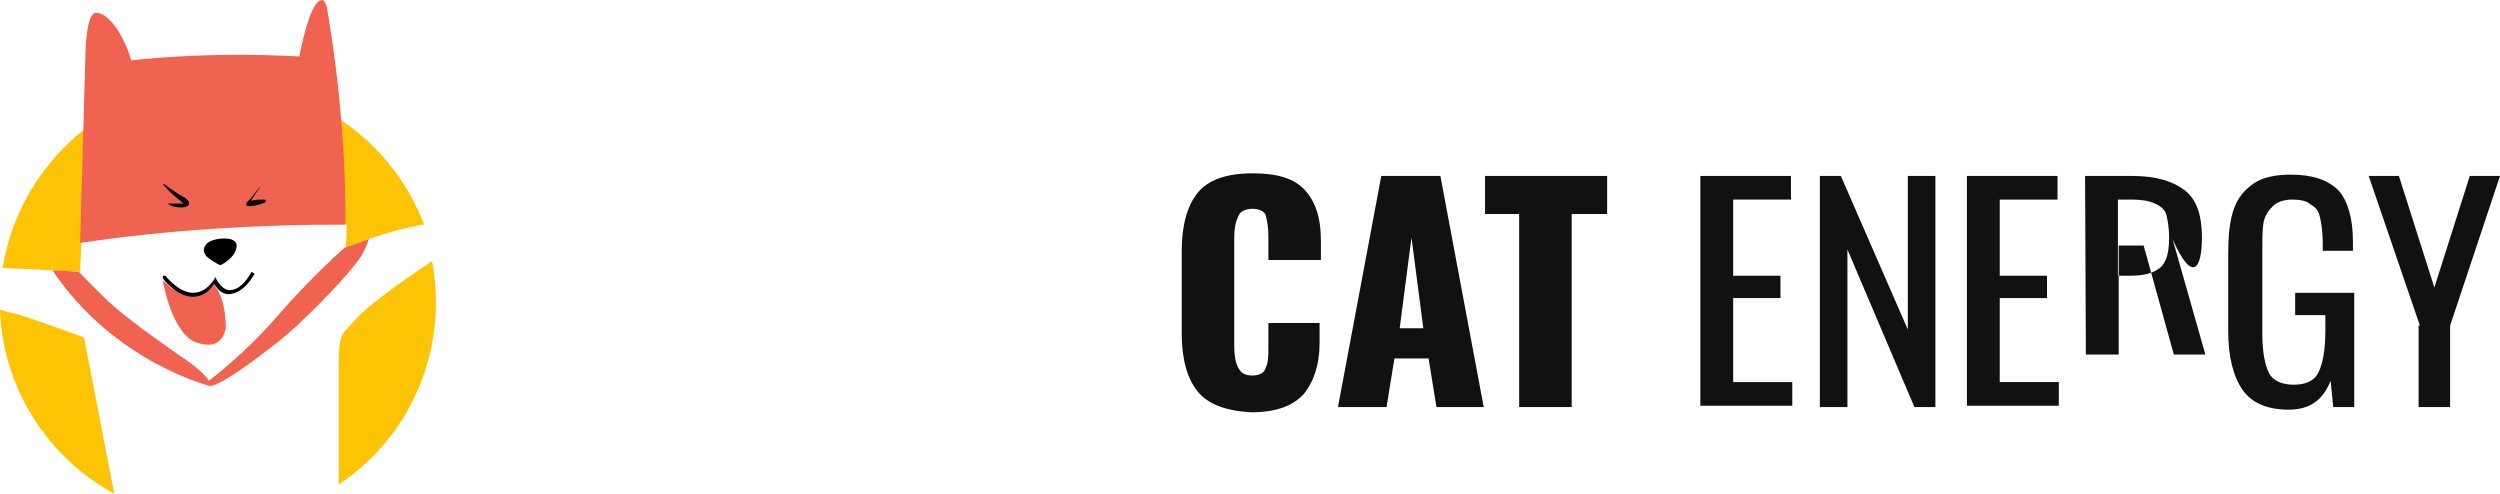
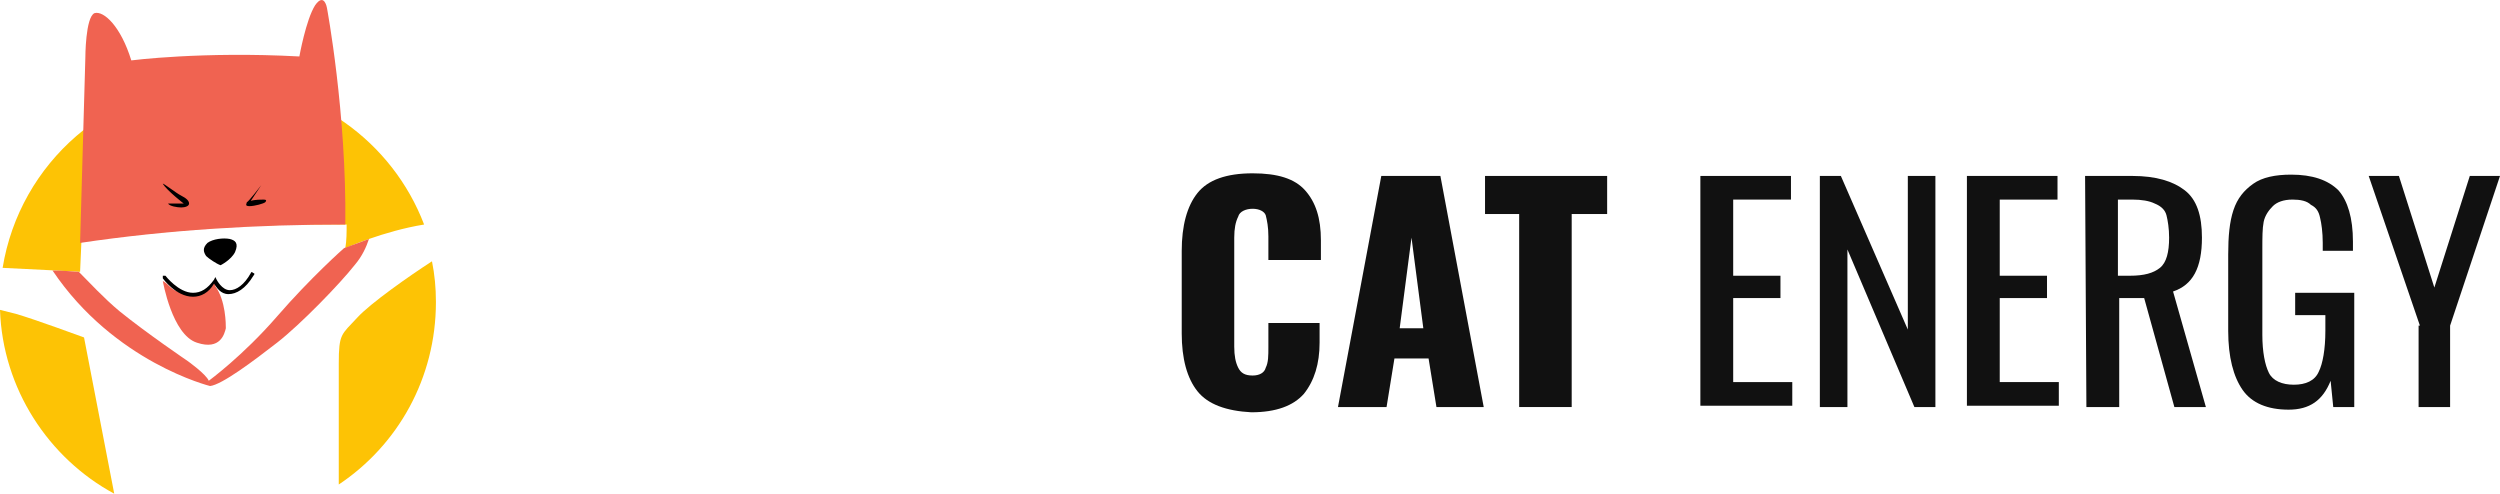
- <svg xmlns="http://www.w3.org/2000/svg" version="1.1" id="Layer_1" x="0px" y="0px" viewBox="0 0 190.4 37.6" style="enable-background: new 0 0 190.4 37.6;" xml:space="preserve">
+ <svg xmlns="http://www.w3.org/2000/svg" version="1.1" id="Layer_1" x="0px" y="0px" viewBox="0 0 190.4 37.6" style="enable-background:new 0 0 190.4 37.6;" xml:space="preserve">
  <style type="text/css">
- .st0{fill:#FDC305;}
- .st1{fill:#F06351;}
- .st2{fill:#111111;}
+ .st0 {
+   fill: #fdc305;
+ }
+ 
+ .st1 {
+   fill: #f06351;
+ }
+ 
+ .st2 {
+   fill: #111111;
+ }
</style>
  <g>
    <path class="st0" d="M6.1,20.7l0.1-2.3c6.7-0.9,13.4-1.4,20.2-1.3c0,0.6,0,1.2-0.1,1.8c0,0,2.9-1.3,6-1.8 c-2.4-6.3-8.5-10.8-15.6-10.8c-8.3,0-15.2,6.1-16.5,14.1C2.4,20.5,6.1,20.7,6.1,20.7z" />
    <path class="st0" d="M27.2,24.2c-1.2,1.3-1.4,1.2-1.4,3.5c0,0.9,0,4.9,0,9.2c4.5-3,7.4-8.1,7.4-13.9c0-1.1-0.1-2.1-0.3-3.1 C31.2,21,28.2,23.1,27.2,24.2z" />
    <path class="st0" d="M6.4,25.7c0,0-3.8-1.4-5.2-1.8c-0.4-0.1-0.8-0.2-1.2-0.3c0.2,6,3.7,11.3,8.7,14L6.4,25.7z" />
  </g>
  <path class="st1" d="M26.3,17.1c0.1-8.5-1.4-16.5-1.4-16.5S24.7-0.6,24,0.4c-0.7,1.1-1.2,3.9-1.2,3.9C15.4,3.9,10,4.6,10,4.6 C9.2,2,7.9,0.8,7.2,1C6.5,1.3,6.5,4.4,6.5,4.4L6.1,18.5C12.8,17.5,19.6,17.1,26.3,17.1z" />
  <path d="M12.4,14c0-0.1,1,0.7,1.4,0.9s0.6,0.4,0.6,0.6c0,0.2-0.3,0.3-0.6,0.3s-0.9-0.1-1-0.3c0,0,0.6,0,0.9,0H14 C14.1,15.6,12.7,14.5,12.4,14z" />
  <path d="M19.9,14.1c0,0-1,1.3-1.1,1.3c0,0.1-0.2,0.3,0.2,0.3s1.1-0.2,1.2-0.3s0.1-0.2-0.1-0.2s-0.7,0-1,0.1L19.9,14.1 C19.9,14.1,20,14,19.9,14.1z" />
  <path d="M16.8,20.2c0,0,0.8-0.4,1.1-1c0.3-0.7,0-0.9-0.4-1c-0.5-0.1-1.3,0-1.7,0.3c-0.4,0.4-0.3,0.7-0.1,1 C15.9,19.7,16.5,20.1,16.8,20.2z" />
  <path class="st1" d="M16.3,21.5c0,0-0.2,0.4-0.5,0.6c-0.2,0.2-0.6,0.4-1,0.4c-0.6,0-1.1-0.2-1.5-0.4c-0.2-0.1-0.4-0.3-0.5-0.4 c-0.2-0.2-0.4-0.3-0.4-0.3s0.7,4.1,2.6,4.7c1.8,0.6,2.1-0.7,2.2-1.1c0-0.3,0-2.1-0.8-3.2C16.5,21.4,16.4,21.6,16.3,21.5z" />
  <g>
-     <path d="M14.7,22.6L14.7,22.6c-1.3,0-2.3-1.4-2.3-1.4c0-0.1,0-0.2,0-0.2c0.1,0,0.2,0,0.2,0s1,1.3,2.1,1.3l0,0c0.6,0,1.1-0.3,1.6-1 l0.1-0.2l0.1,0.2c0,0,0.4,0.8,1,0.8c0.5,0,1.1-0.4,1.6-1.3c0-0.1,0.1-0.1,0.2,0c0.1,0,0.1,0.1,0,0.2c-0.6,1-1.3,1.4-1.9,1.4 s-0.9-0.5-1.1-0.8C15.9,22.3,15.3,22.6,14.7,22.6z" />
+     <path d="M14.7,22.6L14.7,22.6c-1.3,0-2.3-1.4-2.3-1.4c0-0.1,0-0.2,0-0.2c0.1,0,0.2,0,0.2,0s1,1.3,2.1,1.3l0,0c0.6,0,1.1-0.3,1.6-1   l0.1-0.2l0.1,0.2c0,0,0.4,0.8,1,0.8c0.5,0,1.1-0.4,1.6-1.3c0-0.1,0.1-0.1,0.2,0c0.1,0,0.1,0.1,0,0.2c-0.6,1-1.3,1.4-1.9,1.4   s-0.9-0.5-1.1-0.8C15.9,22.3,15.3,22.6,14.7,22.6z" />
  </g>
  <path class="st1" d="M26.2,18.9c0,0-2.5,2.2-5.1,5.2S15.9,29,15.9,29c-0.2-0.5-1.6-1.5-1.6-1.5s-3.1-2.1-5.2-3.8 c-1.2-1-2.3-2.2-3.1-3c-0.3,0-1.1-0.1-2-0.1c4.7,7,12,8.8,12,8.8c0.9-0.1,3.3-1.9,5.1-3.3c1.8-1.4,4.8-4.5,5.9-5.9 c0.6-0.7,0.9-1.4,1.1-2C27,18.6,26.2,18.9,26.2,18.9z" />
  <g transform="matrix(1, 0, 0, 1, 90, 10.2)">
-     <path class="st2" d="M1.2,19.6c-0.8-1-1.2-2.5-1.2-4.4V8.9C0,7,0.4,5.5,1.2,4.5S3.4,3,5.4,3c1.9,0,3.2,0.4,4,1.3 c0.8,0.9,1.2,2.1,1.2,3.8v1.5h-4V7.8c0-0.7-0.1-1.2-0.2-1.6c-0.1-0.3-0.5-0.5-1-0.5s-1,0.2-1.1,0.6C4.1,6.7,4,7.2,4,7.9v8.3 c0,0.7,0.1,1.2,0.3,1.6c0.2,0.4,0.5,0.6,1.1,0.6c0.5,0,0.9-0.2,1-0.6c0.2-0.4,0.2-0.9,0.2-1.6v-1.8h3.9v1.5c0,1.6-0.4,2.9-1.2,3.9 c-0.8,0.9-2.1,1.4-4,1.4C3.4,21.1,2,20.6,1.2,19.6z" />
+     <path class="st2" d="M1.2,19.6c-0.8-1-1.2-2.5-1.2-4.4V8.9C0,7,0.4,5.5,1.2,4.5S3.4,3,5.4,3c1.9,0,3.2,0.4,4,1.3   c0.8,0.9,1.2,2.1,1.2,3.8v1.5h-4V7.8c0-0.7-0.1-1.2-0.2-1.6c-0.1-0.3-0.5-0.5-1-0.5s-1,0.2-1.1,0.6C4.1,6.7,4,7.2,4,7.9v8.3   c0,0.7,0.1,1.2,0.3,1.6c0.2,0.4,0.5,0.6,1.1,0.6c0.5,0,0.9-0.2,1-0.6c0.2-0.4,0.2-0.9,0.2-1.6v-1.8h3.9v1.5c0,1.6-0.4,2.9-1.2,3.9   c-0.8,0.9-2.1,1.4-4,1.4C3.4,21.1,2,20.6,1.2,19.6z" />
    <path class="st2" d="M15.2,3.2h4.5L23,20.8h-3.6l-0.6-3.7h-2.6l-0.6,3.7h-3.7L15.2,3.2z M18.4,14.8l-0.9-6.9l-0.9,6.9H18.4z" />
    <path class="st2" d="M25.8,6.1h-2.7V3.2h9.3v2.9h-2.7v14.7h-4V6.1H25.8z" />
    <path class="st2" d="M39.5,3.2h6.9V5H42v5.8h3.6v1.7H42v6.4h4.5v1.8h-7V3.2z" />
    <path class="st2" d="M48.5,3.2h1.7l5.1,11.7V3.2h2.1v17.6h-1.6l-5.1-12v12h-2.1V3.2H48.5z" />
    <path class="st2" d="M59.8,3.2h6.9V5h-4.4v5.8h3.6v1.7h-3.6v6.4h4.5v1.8h-7C59.8,20.7,59.8,3.2,59.8,3.2z" />
-     <path class="st2" d="M68.8,3.2h3.6c1.8,0,3.1,0.4,4,1.1s1.3,1.9,1.3,3.6c0,2.3-0.7,3.6-2.24.1l2.5,8.8h-2.4l-2.3-8.3h-1.9v8.3 h-2.5L68.8,3.2L68.8,3.2z M72.2,10.8c1.1,0,1.8-0.2,2.3-0.6C75,9.8,75.2,9,75.2,7.9c0-0.7-0.1-1.3-0.2-1.7s-0.4-0.7-0.9-0.9 c-0.4-0.2-1-0.3-1.7-0.3h-1.1v5.8C71.3,10.8,72.2,10.8,72.2,10.8z" />
-     <path class="st2" d="M80.8,19.5c-0.7-1-1.1-2.5-1.1-4.5V9.2c0-1.4,0.1-2.5,0.4-3.4s0.8-1.5,1.5-2s1.7-0.7,2.9-0.7 c1.6,0,2.8,0.4,3.6,1.2c0.7,0.8,1.1,2.1,1.1,3.9v0.7h-2.3V8.3c0-0.8-0.1-1.5-0.2-1.9c-0.1-0.5-0.3-0.8-0.7-1 C85.7,5.1,85.2,5,84.6,5c-0.7,0-1.2,0.2-1.5,0.5s-0.6,0.7-0.7,1.2s-0.1,1.2-0.1,2.1v6.5c0,1.3,0.2,2.3,0.5,2.9s1,0.9,1.9,0.9 s1.6-0.3,1.9-1c0.3-0.6,0.5-1.7,0.5-3.1v-1.2h-2.3v-1.7h4.5v8.7h-1.6l-0.2-2c-0.6,1.5-1.6,2.2-3.2,2.2C82.7,21,81.5,20.5,80.8,19.5 z" />
+     <path class="st2" d="M68.8,3.2h3.6c1.8,0,3.1,0.4,4,1.1s1.3,1.9,1.3,3.6c0,2.3-0.7,3.6-2.2,4.1l2.5,8.8h-2.4l-2.3-8.3h-1.9v8.3   h-2.5L68.8,3.2L68.8,3.2z M72.2,10.8c1.1,0,1.8-0.2,2.3-0.6C75,9.8,75.2,9,75.2,7.9c0-0.7-0.1-1.3-0.2-1.7s-0.4-0.7-0.9-0.9   c-0.4-0.2-1-0.3-1.7-0.3h-1.1v5.8C71.3,10.8,72.2,10.8,72.2,10.8z" />
+     <path class="st2" d="M80.8,19.5c-0.7-1-1.1-2.5-1.1-4.5V9.2c0-1.4,0.1-2.5,0.4-3.4s0.8-1.5,1.5-2s1.7-0.7,2.9-0.7   c1.6,0,2.8,0.4,3.6,1.2c0.7,0.8,1.1,2.1,1.1,3.9v0.7h-2.3V8.3c0-0.8-0.1-1.5-0.2-1.9c-0.1-0.5-0.3-0.8-0.7-1   C85.7,5.1,85.2,5,84.6,5c-0.7,0-1.2,0.2-1.5,0.5s-0.6,0.7-0.7,1.2s-0.1,1.2-0.1,2.1v6.5c0,1.3,0.2,2.3,0.5,2.9s1,0.9,1.9,0.9   s1.6-0.3,1.9-1c0.3-0.6,0.5-1.7,0.5-3.1v-1.2h-2.3v-1.7h4.5v8.7h-1.6l-0.2-2c-0.6,1.5-1.6,2.2-3.2,2.2C82.7,21,81.5,20.5,80.8,19.5   z" />
    <path class="st2" d="M94.3,14.6L90.4,3.2h2.3l2.7,8.5l2.7-8.5h2.3l-3.8,11.4v6.2h-2.4v-6.2H94.3z" />
  </g>
</svg>
